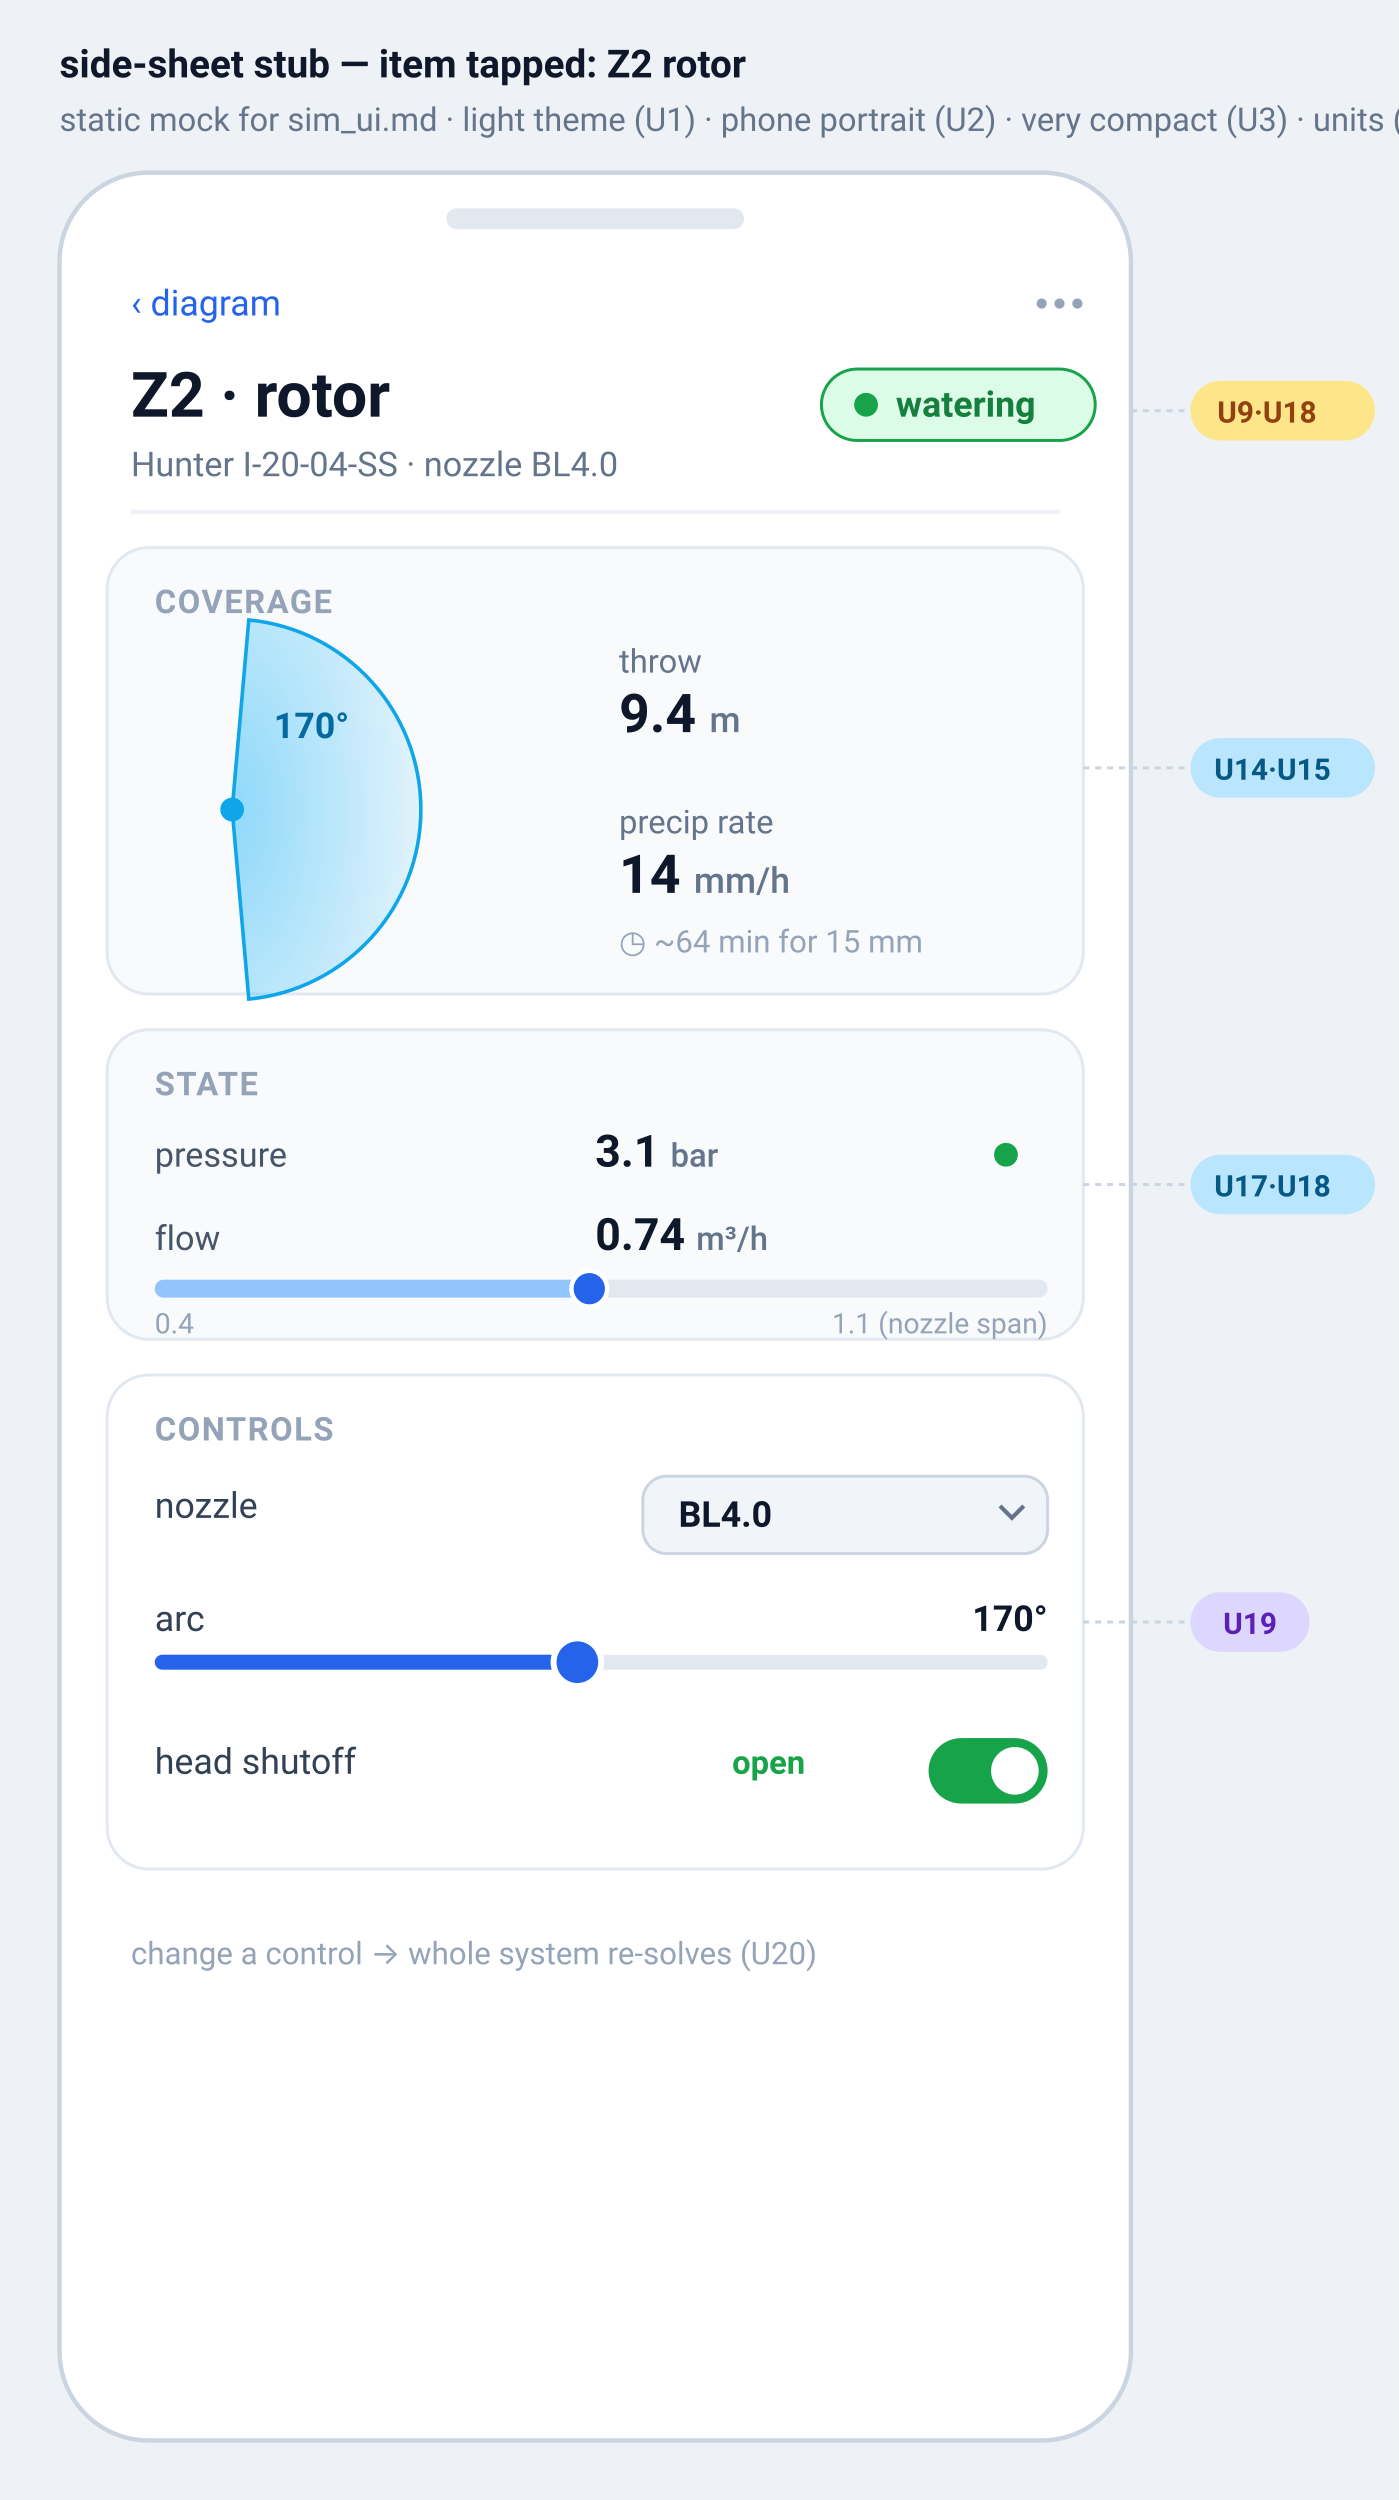
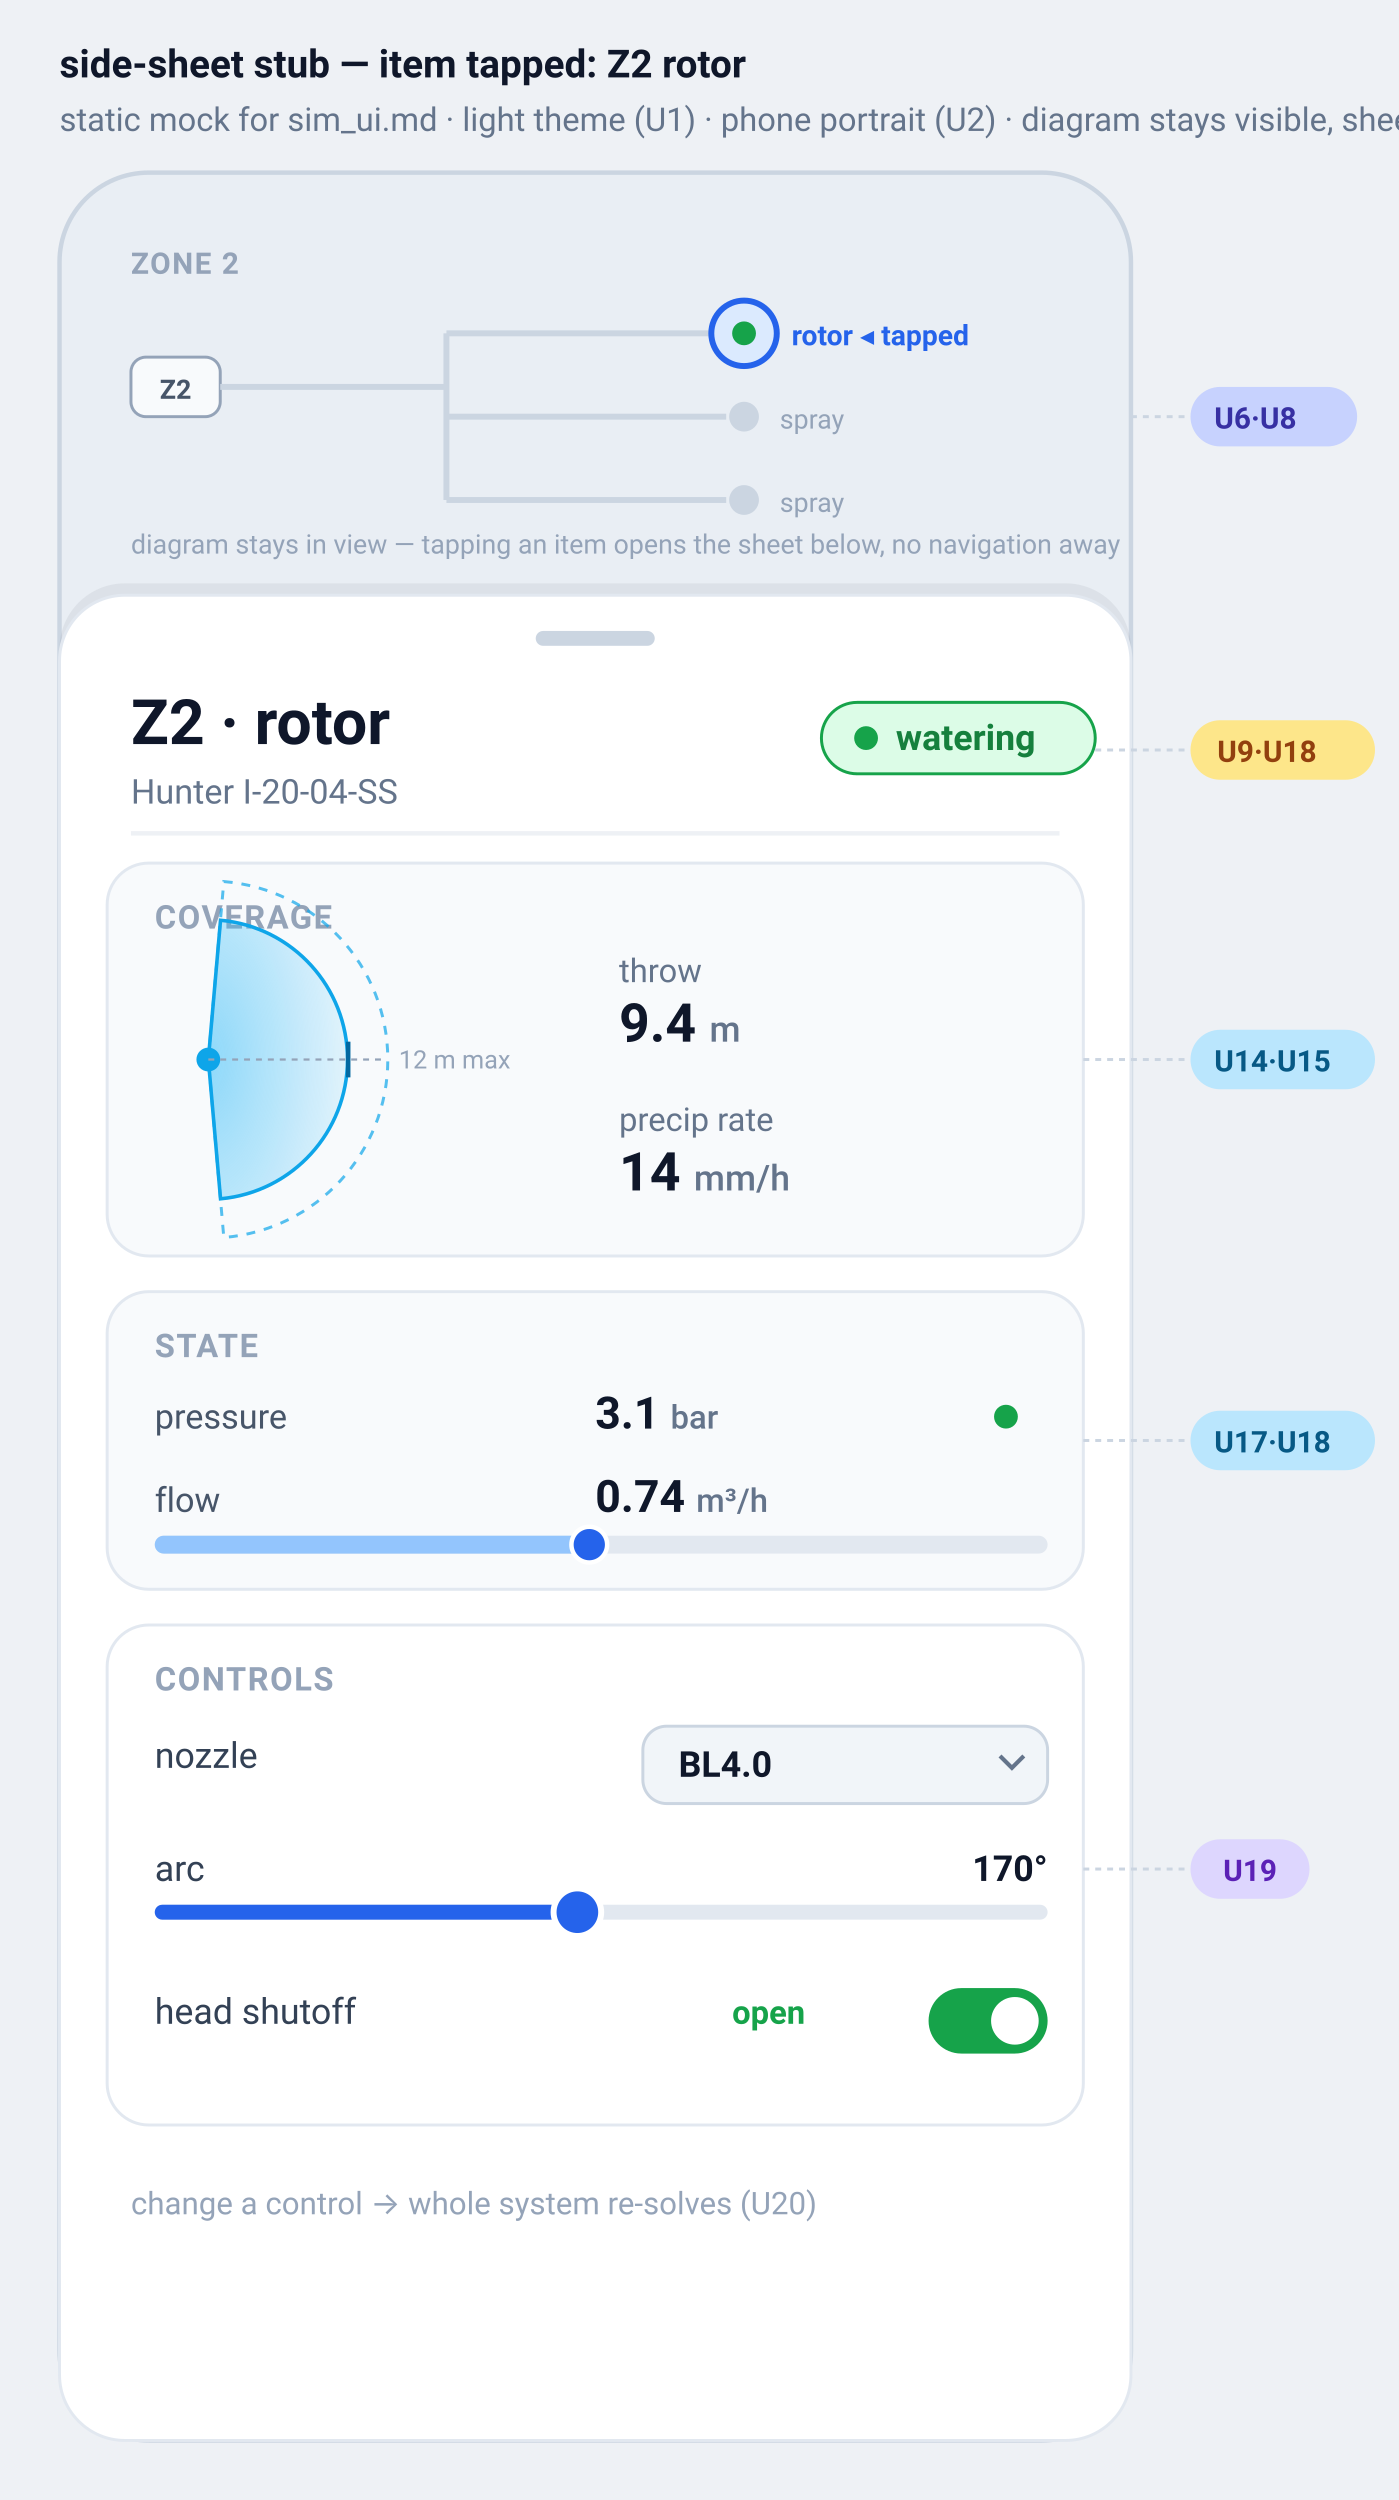
<svg xmlns="http://www.w3.org/2000/svg" width="470" height="840" viewBox="0 0 470 840" font-family="system-ui, -apple-system, Segoe UI, Roboto, sans-serif">
  <rect x="0" y="0" width="470" height="840" fill="#eef1f5" />
  <text x="20" y="26" font-size="13" font-weight="700" fill="#0f172a">side-sheet stub — item tapped: Z2 rotor</text>
-   <text x="20" y="44" font-size="11" fill="#64748b">static mock for sim_ui.md · light theme (U1) · phone portrait (U2) · very compact (U3) · units (U4)</text>
-   <rect x="20" y="58" width="360" height="762" rx="30" fill="#ffffff" stroke="#cbd5e1" stroke-width="1.5" />
-   <rect x="150" y="70" width="100" height="7" rx="3.5" fill="#e2e8f0" />
-   <text x="44" y="106" font-size="12" fill="#2563eb">‹ diagram</text>
-   <circle cx="350" cy="102" r="1.7" fill="#94a3b8" />
-   <circle cx="356" cy="102" r="1.7" fill="#94a3b8" />
-   <circle cx="362" cy="102" r="1.7" fill="#94a3b8" />
-   <text x="44" y="140" font-size="21" font-weight="700" fill="#0f172a">Z2 · rotor</text>
-   <rect x="276" y="124" width="92" height="24" rx="12" fill="#dcfce7" stroke="#16a34a" stroke-width="1" />
-   <circle cx="291" cy="136" r="4" fill="#16a34a" />
-   <text x="301" y="140" font-size="12" font-weight="600" fill="#15803d">watering</text>
-   <text x="44" y="160" font-size="11.5" fill="#64748b">Hunter I-20-04-SS · nozzle BL4.0</text>
-   <line x1="44" y1="172" x2="356" y2="172" stroke="#eef1f5" stroke-width="1.5" />
-   <rect x="36" y="184" width="328" height="150" rx="14" fill="#f8fafc" stroke="#e2e8f0" stroke-width="1" />
-   <text x="52" y="206" font-size="11" font-weight="600" fill="#94a3b8" letter-spacing="0.5">COVERAGE</text>
+   <text x="20" y="44" font-size="11" fill="#64748b">static mock for sim_ui.md · light theme (U1) · phone portrait (U2) · diagram stays visible, sheet docked below</text>
+   <rect x="20" y="58" width="360" height="762" rx="30" fill="#e9eef4" stroke="#cbd5e1" stroke-width="1.5" />
+   <text x="44" y="92" font-size="10" font-weight="600" fill="#94a3b8" letter-spacing="0.5">ZONE 2</text>
+   <rect x="44" y="120" width="30" height="20" rx="5" fill="#f8fafc" stroke="#94a3b8" />
+   <text x="59" y="134" font-size="9" font-weight="600" fill="#475569" text-anchor="middle">Z2</text>
+   <path d="M 74 130 H 150 M 150 112 V 168" fill="none" stroke="#cbd5e1" stroke-width="2" />
+   <path d="M 150 112 H 244 M 150 140 H 244 M 150 168 H 244" fill="none" stroke="#cbd5e1" stroke-width="2" />
+   <circle cx="250" cy="140" r="5" fill="#cbd5e1" />
+   <circle cx="250" cy="168" r="5" fill="#cbd5e1" />
+   <text x="262" y="144" font-size="9" fill="#94a3b8">spray</text>
+   <text x="262" y="172" font-size="9" fill="#94a3b8">spray</text>
+   <circle cx="250" cy="112" r="11" fill="#dbeafe" stroke="#2563eb" stroke-width="2" />
+   <circle cx="250" cy="112" r="4" fill="#16a34a" />
+   <text x="266" y="116" font-size="9.5" font-weight="600" fill="#2563eb">rotor ◂ tapped</text>
+   <text x="44" y="186" font-size="9" fill="#94a3b8">diagram stays in view — tapping an item opens the sheet below, no navigation away</text>
+   <rect x="20" y="196" width="360" height="624" rx="22" fill="#0f172a" opacity="0.06" />
+   <rect x="20" y="200" width="360" height="620" rx="22" fill="#ffffff" stroke="#e2e8f0" stroke-width="1" />
+   <rect x="180" y="212" width="40" height="5" rx="2.5" fill="#cbd5e1" />
+   <text x="44" y="250" font-size="21" font-weight="700" fill="#0f172a">Z2 · rotor</text>
+   <rect x="276" y="236" width="92" height="24" rx="12" fill="#dcfce7" stroke="#16a34a" stroke-width="1" />
+   <circle cx="291" cy="248" r="4" fill="#16a34a" />
+   <text x="301" y="252" font-size="12" font-weight="600" fill="#15803d">watering</text>
+   <text x="44" y="270" font-size="11.5" fill="#64748b">Hunter I-20-04-SS</text>
+   <line x1="44" y1="280" x2="356" y2="280" stroke="#eef1f5" stroke-width="1.5" />
+   <rect x="36" y="290" width="328" height="132" rx="14" fill="#f8fafc" stroke="#e2e8f0" stroke-width="1" />
+   <text x="52" y="312" font-size="11" font-weight="600" fill="#94a3b8" letter-spacing="0.5">COVERAGE</text>
  <defs>
    <radialGradient id="wedge" cx="0%" cy="50%" r="100%">
      <stop offset="0%" stop-color="#38bdf8" stop-opacity="0.55" />
      <stop offset="100%" stop-color="#38bdf8" stop-opacity="0.12" />
    </radialGradient>
  </defs>
-   <path d="M 78 272 L 83.6 208.3 A 64 64 0 0 1 83.6 335.7 Z" fill="url(#wedge)" stroke="#0ea5e9" stroke-width="1.2" />
-   <circle cx="78" cy="272" r="4" fill="#0ea5e9" />
-   <text x="92" y="248" font-size="12" font-weight="600" fill="#0369a1">170°</text>
-   <text x="208" y="226" font-size="11" fill="#64748b">throw</text>
-   <text x="208" y="246" font-size="18" font-weight="700" fill="#0f172a">9.4 <tspan font-size="12" font-weight="500" fill="#64748b">m</tspan>
+   <path d="M 70 356 L 75.2 296.2 A 60 60 0 0 1 75.2 415.8 Z" fill="none" stroke="#0ea5e9" stroke-width="1" stroke-dasharray="3 3" opacity="0.7" />
+   <path d="M 70 356 L 74.1 309.2 A 47 47 0 0 1 74.1 402.8 Z" fill="url(#wedge)" stroke="#0ea5e9" stroke-width="1.2" />
+   <circle cx="70" cy="356" r="4" fill="#0ea5e9" />
+   <line x1="70" y1="356" x2="130" y2="356" stroke="#94a3b8" stroke-width="0.75" stroke-dasharray="2 2" />
+   <line x1="117" y1="350" x2="117" y2="362" stroke="#0369a1" stroke-width="1.5" />
+   <text x="134" y="359" font-size="8.5" fill="#94a3b8">12 m max</text>
+   <text x="208" y="330" font-size="11" fill="#64748b">throw</text>
+   <text x="208" y="350" font-size="18" font-weight="700" fill="#0f172a">9.4 <tspan font-size="12" font-weight="500" fill="#64748b">m</tspan>
  </text>
-   <text x="208" y="280" font-size="11" fill="#64748b">precip rate</text>
-   <text x="208" y="300" font-size="18" font-weight="700" fill="#0f172a">14 <tspan font-size="12" font-weight="500" fill="#64748b">mm/h</tspan>
+   <text x="208" y="380" font-size="11" fill="#64748b">precip rate</text>
+   <text x="208" y="400" font-size="18" font-weight="700" fill="#0f172a">14 <tspan font-size="12" font-weight="500" fill="#64748b">mm/h</tspan>
  </text>
-   <text x="208" y="320" font-size="10.5" fill="#94a3b8">◷ ~64 min for 15 mm</text>
-   <rect x="36" y="346" width="328" height="104" rx="14" fill="#f8fafc" stroke="#e2e8f0" stroke-width="1" />
-   <text x="52" y="368" font-size="11" font-weight="600" fill="#94a3b8" letter-spacing="0.5">STATE</text>
-   <text x="52" y="392" font-size="11.5" fill="#475569">pressure</text>
-   <text x="200" y="392" font-size="15" font-weight="700" fill="#0f172a">3.1 <tspan font-size="11" font-weight="500" fill="#64748b">bar</tspan>
+   <rect x="36" y="434" width="328" height="100" rx="14" fill="#f8fafc" stroke="#e2e8f0" stroke-width="1" />
+   <text x="52" y="456" font-size="11" font-weight="600" fill="#94a3b8" letter-spacing="0.5">STATE</text>
+   <text x="52" y="480" font-size="11.5" fill="#475569">pressure</text>
+   <text x="200" y="480" font-size="15" font-weight="700" fill="#0f172a">3.1 <tspan font-size="11" font-weight="500" fill="#64748b">bar</tspan>
  </text>
-   <circle cx="338" cy="388" r="4" fill="#16a34a" />
-   <text x="52" y="420" font-size="11.5" fill="#475569">flow</text>
-   <text x="200" y="420" font-size="15" font-weight="700" fill="#0f172a">0.74 <tspan font-size="11" font-weight="500" fill="#64748b">m³/h</tspan>
+   <circle cx="338" cy="476" r="4" fill="#16a34a" />
+   <text x="52" y="508" font-size="11.5" fill="#475569">flow</text>
+   <text x="200" y="508" font-size="15" font-weight="700" fill="#0f172a">0.74 <tspan font-size="11" font-weight="500" fill="#64748b">m³/h</tspan>
  </text>
-   <rect x="52" y="430" width="300" height="6" rx="3" fill="#e2e8f0" />
-   <rect x="52" y="430" width="146" height="6" rx="3" fill="#93c5fd" />
-   <circle cx="198" cy="433" r="6" fill="#2563eb" stroke="#fff" stroke-width="1.5" />
-   <text x="52" y="448" font-size="9.5" fill="#94a3b8">0.4</text>
-   <text x="352" y="448" font-size="9.5" fill="#94a3b8" text-anchor="end">1.1 (nozzle span)</text>
-   <rect x="36" y="462" width="328" height="166" rx="14" fill="#ffffff" stroke="#e2e8f0" stroke-width="1" />
-   <text x="52" y="484" font-size="11" font-weight="600" fill="#94a3b8" letter-spacing="0.5">CONTROLS</text>
-   <text x="52" y="510" font-size="12" fill="#334155">nozzle</text>
-   <rect x="216" y="496" width="136" height="26" rx="8" fill="#f1f5f9" stroke="#cbd5e1" />
-   <text x="228" y="513" font-size="12" font-weight="600" fill="#0f172a">BL4.0</text>
-   <path d="M 336 506 l 4 4 l 4 -4" fill="none" stroke="#64748b" stroke-width="1.4" />
-   <text x="52" y="548" font-size="12" fill="#334155">arc</text>
-   <text x="352" y="548" font-size="12" font-weight="600" fill="#0f172a" text-anchor="end">170°</text>
-   <rect x="52" y="556" width="300" height="5" rx="2.5" fill="#e2e8f0" />
-   <rect x="52" y="556" width="142" height="5" rx="2.5" fill="#2563eb" />
-   <circle cx="194" cy="558.5" r="8" fill="#2563eb" stroke="#fff" stroke-width="2" />
-   <text x="52" y="596" font-size="12" fill="#334155">head shutoff</text>
-   <text x="246" y="596" font-size="11" fill="#16a34a" font-weight="600">open</text>
-   <rect x="312" y="584" width="40" height="22" rx="11" fill="#16a34a" />
-   <circle cx="341" cy="595" r="8" fill="#ffffff" />
-   <text x="44" y="660" font-size="10.5" fill="#94a3b8">change a control → whole system re-solves (U20)</text>
+   <rect x="52" y="516" width="300" height="6" rx="3" fill="#e2e8f0" />
+   <rect x="52" y="516" width="146" height="6" rx="3" fill="#93c5fd" />
+   <circle cx="198" cy="519" r="6" fill="#2563eb" stroke="#fff" stroke-width="1.5" />
+   <rect x="36" y="546" width="328" height="168" rx="14" fill="#ffffff" stroke="#e2e8f0" stroke-width="1" />
+   <text x="52" y="568" font-size="11" font-weight="600" fill="#94a3b8" letter-spacing="0.5">CONTROLS</text>
+   <text x="52" y="594" font-size="12" fill="#334155">nozzle</text>
+   <rect x="216" y="580" width="136" height="26" rx="8" fill="#f1f5f9" stroke="#cbd5e1" />
+   <text x="228" y="597" font-size="12" font-weight="600" fill="#0f172a">BL4.0</text>
+   <path d="M 336 590 l 4 4 l 4 -4" fill="none" stroke="#64748b" stroke-width="1.4" />
+   <text x="52" y="632" font-size="12" fill="#334155">arc</text>
+   <text x="352" y="632" font-size="12" font-weight="600" fill="#0f172a" text-anchor="end">170°</text>
+   <rect x="52" y="640" width="300" height="5" rx="2.5" fill="#e2e8f0" />
+   <rect x="52" y="640" width="142" height="5" rx="2.5" fill="#2563eb" />
+   <circle cx="194" cy="642.5" r="8" fill="#2563eb" stroke="#fff" stroke-width="2" />
+   <text x="52" y="680" font-size="12" fill="#334155">head shutoff</text>
+   <text x="246" y="680" font-size="11" fill="#16a34a" font-weight="600">open</text>
+   <rect x="312" y="668" width="40" height="22" rx="11" fill="#16a34a" />
+   <circle cx="341" cy="679" r="8" fill="#ffffff" />
+   <text x="44" y="744" font-size="10.5" fill="#94a3b8">change a control → whole system re-solves (U20)</text>
  <g font-size="10" font-weight="700">
-     <line x1="380" y1="138" x2="400" y2="138" stroke="#cbd5e1" stroke-dasharray="2 2" />
-     <rect x="400" y="128" width="62" height="20" rx="10" fill="#fde68a" />
-     <text x="409" y="142" fill="#92400e">U9·U18</text>
-     <line x1="364" y1="258" x2="400" y2="258" stroke="#cbd5e1" stroke-dasharray="2 2" />
-     <rect x="400" y="248" width="62" height="20" rx="10" fill="#bae6fd" />
-     <text x="408" y="262" fill="#075985">U14·U15</text>
-     <line x1="364" y1="398" x2="400" y2="398" stroke="#cbd5e1" stroke-dasharray="2 2" />
-     <rect x="400" y="388" width="62" height="20" rx="10" fill="#bae6fd" />
-     <text x="408" y="402" fill="#075985">U17·U18</text>
-     <line x1="364" y1="545" x2="400" y2="545" stroke="#cbd5e1" stroke-dasharray="2 2" />
-     <rect x="400" y="535" width="40" height="20" rx="10" fill="#ddd6fe" />
-     <text x="411" y="549" fill="#5b21b6">U19</text>
+     <line x1="380" y1="140" x2="400" y2="140" stroke="#cbd5e1" stroke-dasharray="2 2" />
+     <rect x="400" y="130" width="56" height="20" rx="10" fill="#c7d2fe" />
+     <text x="408" y="144" fill="#3730a3">U6·U8</text>
+     <line x1="368" y1="252" x2="400" y2="252" stroke="#cbd5e1" stroke-dasharray="2 2" />
+     <rect x="400" y="242" width="62" height="20" rx="10" fill="#fde68a" />
+     <text x="409" y="256" fill="#92400e">U9·U18</text>
+     <line x1="364" y1="356" x2="400" y2="356" stroke="#cbd5e1" stroke-dasharray="2 2" />
+     <rect x="400" y="346" width="62" height="20" rx="10" fill="#bae6fd" />
+     <text x="408" y="360" fill="#075985">U14·U15</text>
+     <line x1="364" y1="484" x2="400" y2="484" stroke="#cbd5e1" stroke-dasharray="2 2" />
+     <rect x="400" y="474" width="62" height="20" rx="10" fill="#bae6fd" />
+     <text x="408" y="488" fill="#075985">U17·U18</text>
+     <line x1="364" y1="628" x2="400" y2="628" stroke="#cbd5e1" stroke-dasharray="2 2" />
+     <rect x="400" y="618" width="40" height="20" rx="10" fill="#ddd6fe" />
+     <text x="411" y="632" fill="#5b21b6">U19</text>
  </g>
</svg>
